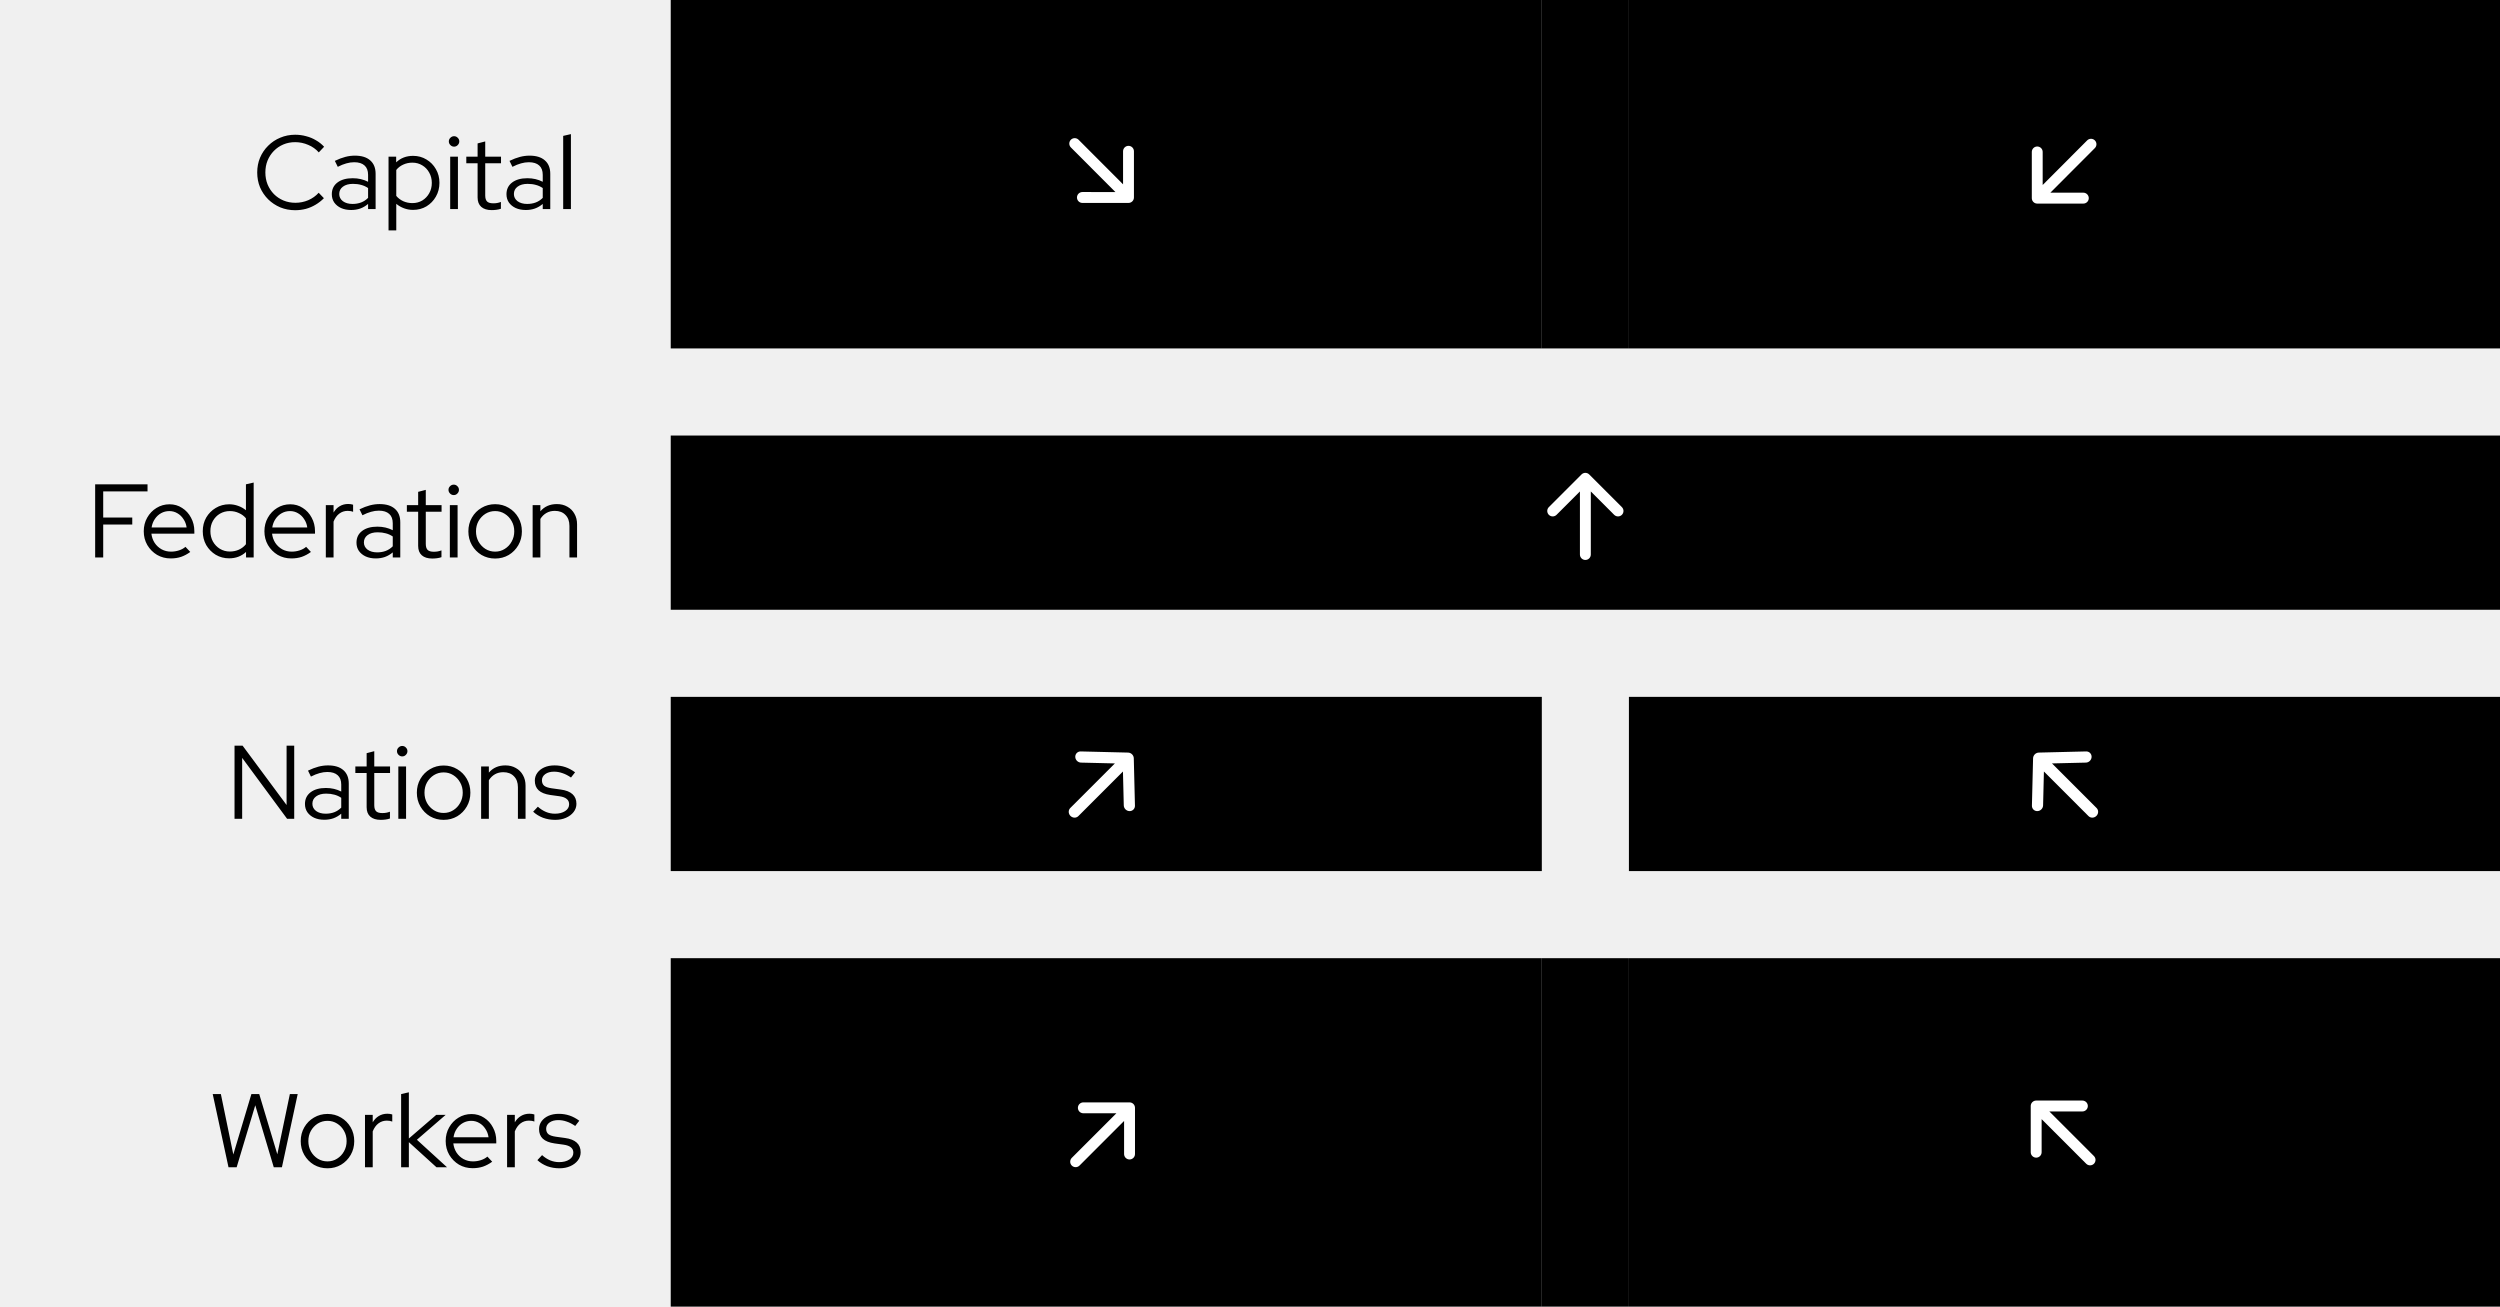
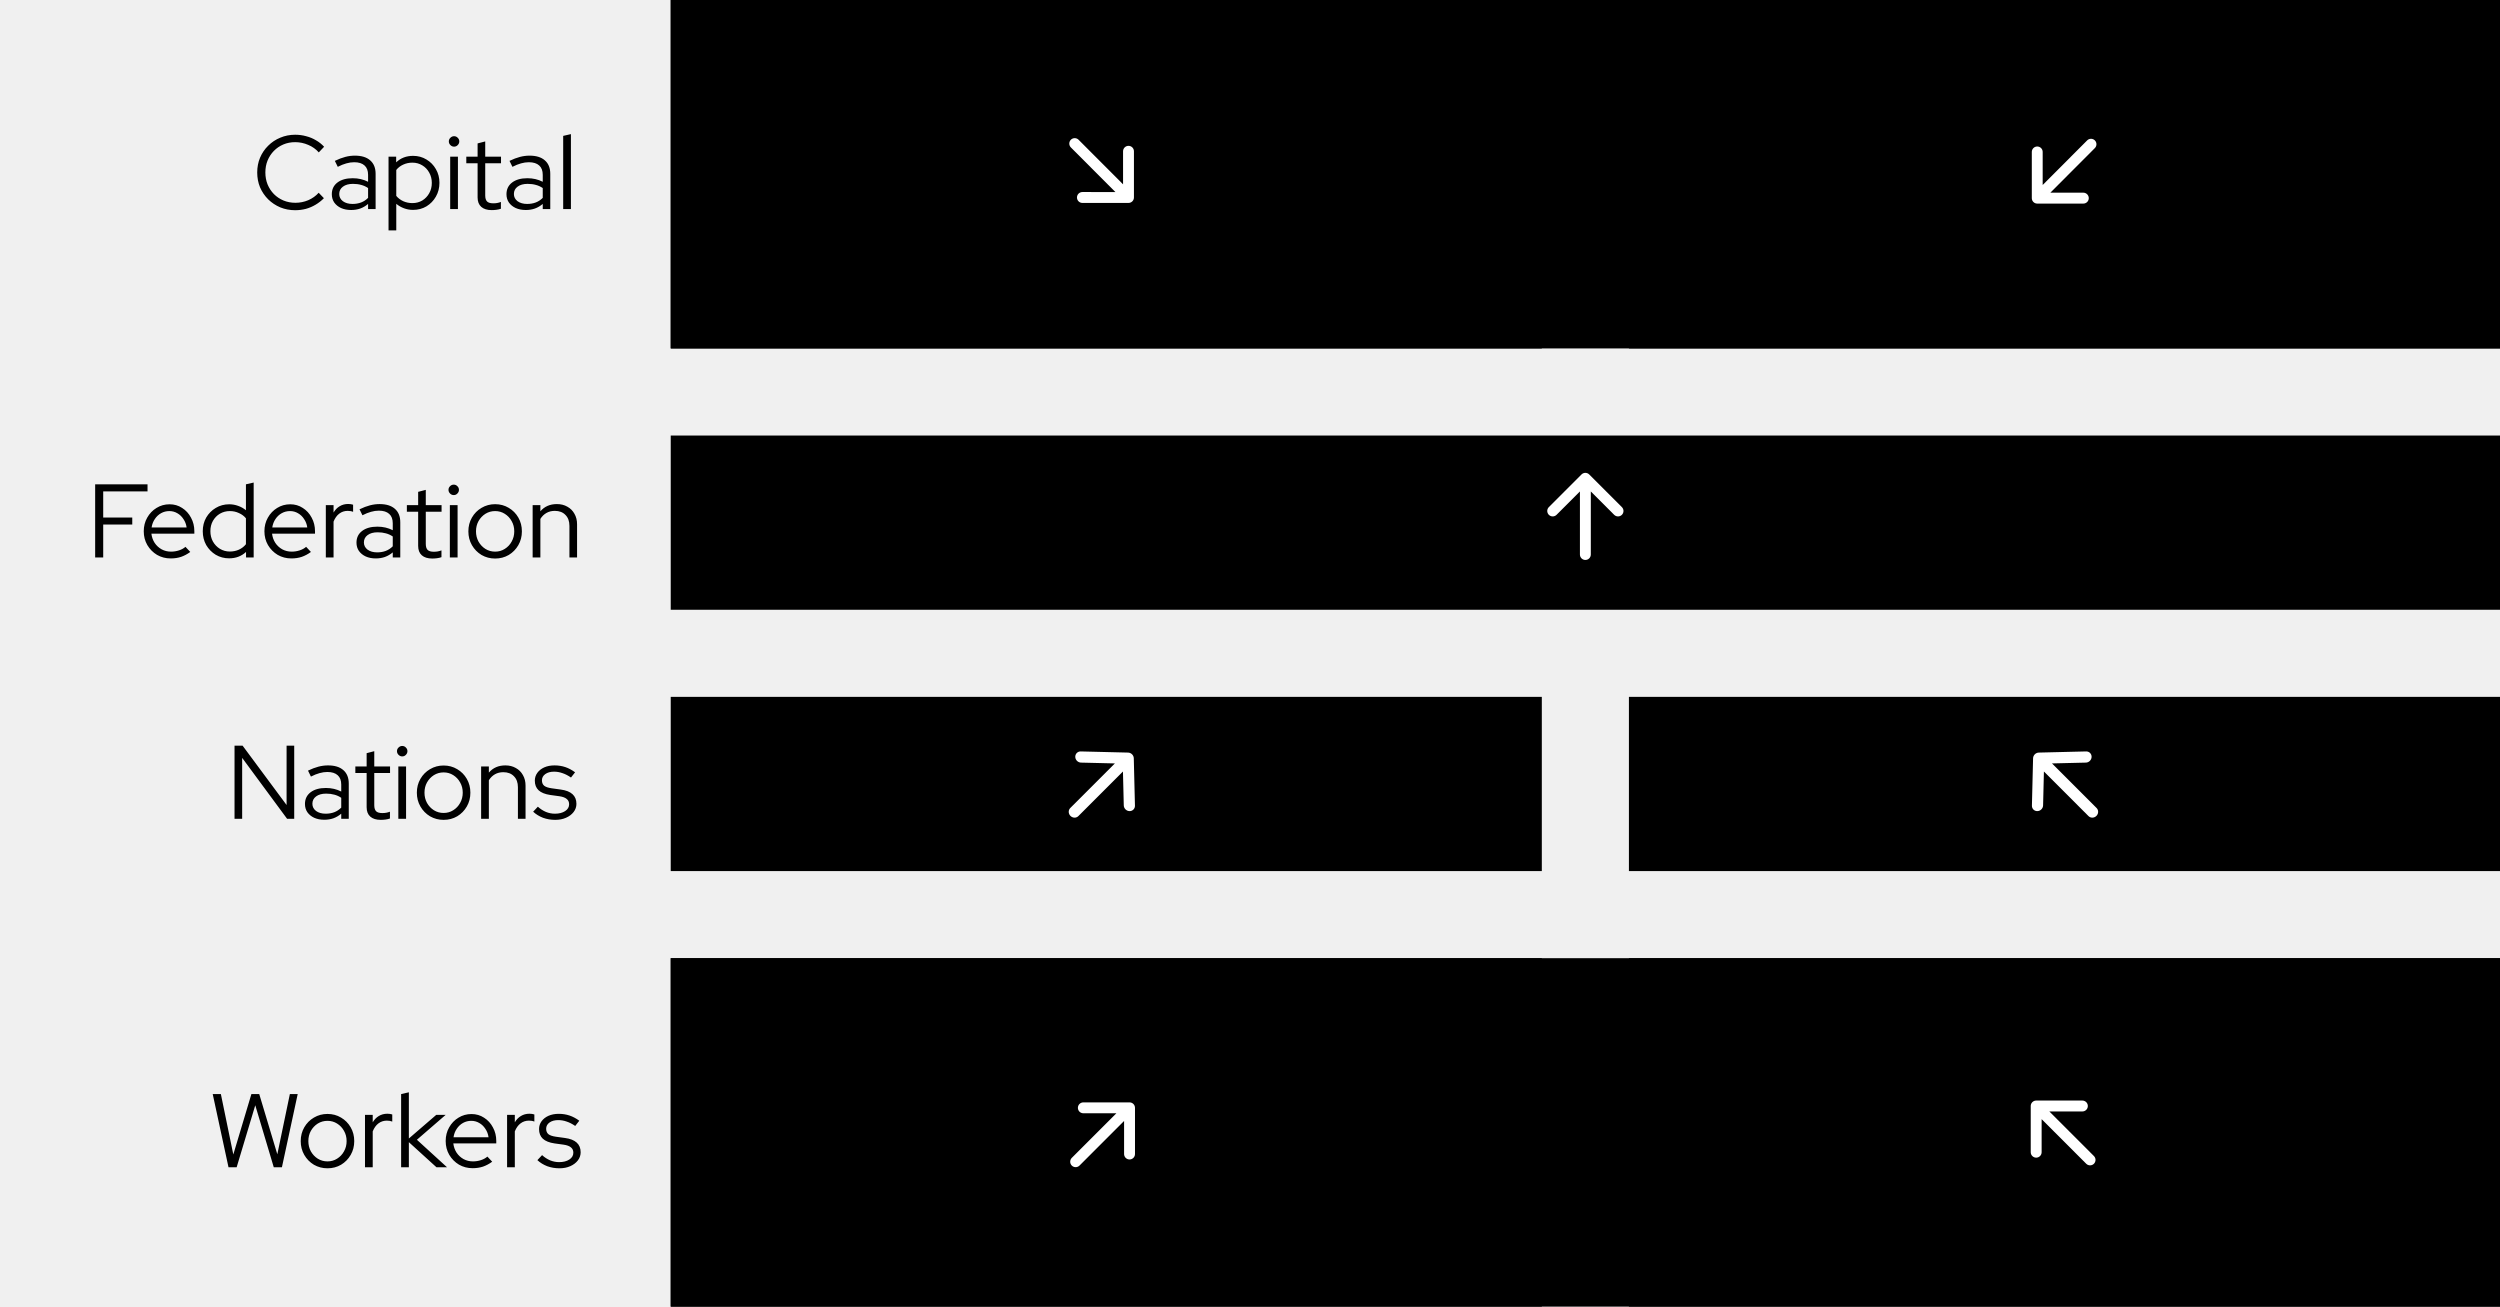
<svg xmlns="http://www.w3.org/2000/svg" width="287" height="150" viewBox="0 0 287 150" fill="none">
  <path d="M33.884 24.132C33.276 24.132 32.708 24.024 32.18 23.808C31.652 23.584 31.188 23.276 30.788 22.884C30.388 22.484 30.076 22.024 29.852 21.504C29.636 20.976 29.528 20.408 29.528 19.8C29.528 19.192 29.636 18.628 29.852 18.108C30.076 17.58 30.388 17.12 30.788 16.728C31.188 16.328 31.652 16.02 32.18 15.804C32.708 15.58 33.276 15.468 33.884 15.468C34.324 15.468 34.744 15.524 35.144 15.636C35.552 15.74 35.928 15.896 36.272 16.104C36.624 16.304 36.936 16.552 37.208 16.848L36.596 17.496C36.268 17.12 35.864 16.832 35.384 16.632C34.904 16.424 34.404 16.32 33.884 16.32C33.396 16.32 32.944 16.408 32.528 16.584C32.112 16.76 31.748 17.008 31.436 17.328C31.132 17.64 30.892 18.008 30.716 18.432C30.548 18.848 30.464 19.304 30.464 19.8C30.464 20.288 30.548 20.744 30.716 21.168C30.892 21.592 31.136 21.964 31.448 22.284C31.76 22.596 32.124 22.84 32.54 23.016C32.964 23.192 33.42 23.28 33.908 23.28C34.428 23.28 34.924 23.18 35.396 22.98C35.868 22.772 36.264 22.488 36.584 22.128L37.184 22.752C36.904 23.04 36.588 23.288 36.236 23.496C35.892 23.704 35.52 23.864 35.12 23.976C34.72 24.08 34.308 24.132 33.884 24.132ZM40.312 24.108C39.872 24.108 39.484 24.032 39.148 23.88C38.82 23.728 38.56 23.516 38.368 23.244C38.184 22.972 38.092 22.656 38.092 22.296C38.092 21.728 38.308 21.28 38.74 20.952C39.172 20.624 39.756 20.46 40.492 20.46C41.14 20.46 41.728 20.596 42.256 20.868V20.076C42.256 19.596 42.12 19.236 41.848 18.996C41.576 18.748 41.18 18.624 40.66 18.624C40.364 18.624 40.064 18.668 39.76 18.756C39.464 18.836 39.136 18.968 38.776 19.152L38.44 18.468C38.872 18.26 39.272 18.108 39.64 18.012C40.008 17.916 40.376 17.868 40.744 17.868C41.504 17.868 42.088 18.048 42.496 18.408C42.912 18.768 43.12 19.284 43.12 19.956V24H42.256V23.412C41.984 23.644 41.684 23.82 41.356 23.94C41.036 24.052 40.688 24.108 40.312 24.108ZM38.944 22.272C38.944 22.608 39.084 22.884 39.364 23.1C39.652 23.308 40.02 23.412 40.468 23.412C40.828 23.412 41.156 23.356 41.452 23.244C41.748 23.132 42.016 22.956 42.256 22.716V21.588C42.008 21.42 41.744 21.3 41.464 21.228C41.184 21.148 40.868 21.108 40.516 21.108C40.036 21.108 39.652 21.216 39.364 21.432C39.084 21.64 38.944 21.92 38.944 22.272ZM44.604 26.448V17.988H45.48V18.636C46 18.14 46.648 17.892 47.424 17.892C47.992 17.892 48.504 18.032 48.96 18.312C49.416 18.584 49.776 18.952 50.04 19.416C50.312 19.88 50.448 20.404 50.448 20.988C50.448 21.572 50.312 22.1 50.04 22.572C49.776 23.036 49.416 23.408 48.96 23.688C48.504 23.96 47.988 24.096 47.412 24.096C47.06 24.096 46.72 24.036 46.392 23.916C46.064 23.796 45.764 23.624 45.492 23.4V26.448H44.604ZM47.34 23.316C47.764 23.316 48.144 23.216 48.48 23.016C48.816 22.808 49.08 22.532 49.272 22.188C49.472 21.836 49.572 21.44 49.572 21C49.572 20.56 49.472 20.164 49.272 19.812C49.08 19.46 48.816 19.184 48.48 18.984C48.144 18.776 47.764 18.672 47.34 18.672C46.964 18.672 46.612 18.748 46.284 18.9C45.964 19.044 45.7 19.248 45.492 19.512V22.488C45.7 22.744 45.968 22.948 46.296 23.1C46.624 23.244 46.972 23.316 47.34 23.316ZM51.682 24V17.988H52.57V24H51.682ZM52.126 16.836C51.966 16.836 51.826 16.776 51.706 16.656C51.586 16.536 51.526 16.396 51.526 16.236C51.526 16.068 51.586 15.928 51.706 15.816C51.826 15.696 51.966 15.636 52.126 15.636C52.294 15.636 52.434 15.696 52.546 15.816C52.666 15.928 52.726 16.068 52.726 16.236C52.726 16.396 52.666 16.536 52.546 16.656C52.434 16.776 52.294 16.836 52.126 16.836ZM56.448 24.12C55.928 24.12 55.528 23.996 55.248 23.748C54.968 23.5 54.828 23.14 54.828 22.668V18.744H53.532V17.988H54.828V16.464L55.704 16.236V17.988H57.516V18.744H55.704V22.44C55.704 22.76 55.776 22.992 55.92 23.136C56.064 23.272 56.3 23.34 56.628 23.34C56.796 23.34 56.944 23.328 57.072 23.304C57.208 23.28 57.352 23.24 57.504 23.184V23.964C57.352 24.02 57.18 24.06 56.988 24.084C56.804 24.108 56.624 24.12 56.448 24.12ZM60.363 24.108C59.923 24.108 59.535 24.032 59.199 23.88C58.871 23.728 58.611 23.516 58.419 23.244C58.235 22.972 58.143 22.656 58.143 22.296C58.143 21.728 58.359 21.28 58.791 20.952C59.223 20.624 59.807 20.46 60.543 20.46C61.191 20.46 61.779 20.596 62.307 20.868V20.076C62.307 19.596 62.171 19.236 61.899 18.996C61.627 18.748 61.231 18.624 60.711 18.624C60.415 18.624 60.115 18.668 59.811 18.756C59.515 18.836 59.187 18.968 58.827 19.152L58.491 18.468C58.923 18.26 59.323 18.108 59.691 18.012C60.059 17.916 60.427 17.868 60.795 17.868C61.555 17.868 62.139 18.048 62.547 18.408C62.963 18.768 63.171 19.284 63.171 19.956V24H62.307V23.412C62.035 23.644 61.735 23.82 61.407 23.94C61.087 24.052 60.739 24.108 60.363 24.108ZM58.995 22.272C58.995 22.608 59.135 22.884 59.415 23.1C59.703 23.308 60.071 23.412 60.519 23.412C60.879 23.412 61.207 23.356 61.503 23.244C61.799 23.132 62.067 22.956 62.307 22.716V21.588C62.059 21.42 61.795 21.3 61.515 21.228C61.235 21.148 60.919 21.108 60.567 21.108C60.087 21.108 59.703 21.216 59.415 21.432C59.135 21.64 58.995 21.92 58.995 22.272ZM64.654 24V15.6L65.542 15.396V24H64.654Z" fill="black" />
  <path d="M10.924 64V55.6H16.936V56.416H11.848V59.416H15.184V60.22H11.848V64H10.924ZM19.599 64.108C19.023 64.108 18.499 63.972 18.027 63.7C17.563 63.42 17.191 63.044 16.911 62.572C16.639 62.1 16.503 61.572 16.503 60.988C16.503 60.412 16.635 59.892 16.899 59.428C17.163 58.956 17.519 58.584 17.967 58.312C18.415 58.032 18.915 57.892 19.467 57.892C20.003 57.892 20.483 58.032 20.907 58.312C21.339 58.584 21.679 58.956 21.927 59.428C22.183 59.892 22.311 60.412 22.311 60.988V61.264H17.379C17.427 61.656 17.551 62.008 17.751 62.32C17.959 62.632 18.227 62.88 18.555 63.064C18.883 63.24 19.243 63.328 19.635 63.328C19.947 63.328 20.251 63.28 20.547 63.184C20.843 63.088 21.091 62.952 21.291 62.776L21.843 63.364C21.507 63.612 21.155 63.8 20.787 63.928C20.427 64.048 20.031 64.108 19.599 64.108ZM17.403 60.556H21.423C21.375 60.196 21.255 59.876 21.063 59.596C20.879 59.308 20.647 59.084 20.367 58.924C20.087 58.756 19.779 58.672 19.443 58.672C19.099 58.672 18.783 58.752 18.495 58.912C18.207 59.072 17.967 59.296 17.775 59.584C17.583 59.864 17.459 60.188 17.403 60.556ZM26.301 64.096C25.741 64.096 25.229 63.96 24.765 63.688C24.309 63.408 23.945 63.036 23.673 62.572C23.409 62.1 23.277 61.572 23.277 60.988C23.277 60.404 23.409 59.88 23.673 59.416C23.945 58.952 24.309 58.584 24.765 58.312C25.229 58.032 25.745 57.892 26.313 57.892C26.665 57.892 27.005 57.952 27.333 58.072C27.661 58.184 27.961 58.352 28.233 58.576V55.6L29.121 55.396V64H28.245V63.364C27.717 63.852 27.069 64.096 26.301 64.096ZM26.385 63.316C26.761 63.316 27.109 63.244 27.429 63.1C27.757 62.948 28.025 62.74 28.233 62.476V59.5C28.025 59.244 27.757 59.044 27.429 58.9C27.109 58.748 26.761 58.672 26.385 58.672C25.969 58.672 25.589 58.772 25.245 58.972C24.909 59.172 24.641 59.448 24.441 59.8C24.249 60.144 24.153 60.536 24.153 60.976C24.153 61.416 24.249 61.812 24.441 62.164C24.641 62.516 24.909 62.796 25.245 63.004C25.589 63.212 25.969 63.316 26.385 63.316ZM33.451 64.108C32.875 64.108 32.351 63.972 31.879 63.7C31.415 63.42 31.043 63.044 30.763 62.572C30.491 62.1 30.355 61.572 30.355 60.988C30.355 60.412 30.487 59.892 30.751 59.428C31.015 58.956 31.371 58.584 31.819 58.312C32.267 58.032 32.767 57.892 33.319 57.892C33.855 57.892 34.335 58.032 34.759 58.312C35.191 58.584 35.531 58.956 35.779 59.428C36.035 59.892 36.163 60.412 36.163 60.988V61.264H31.231C31.279 61.656 31.403 62.008 31.603 62.32C31.811 62.632 32.079 62.88 32.407 63.064C32.735 63.24 33.095 63.328 33.487 63.328C33.799 63.328 34.103 63.28 34.399 63.184C34.695 63.088 34.943 62.952 35.143 62.776L35.695 63.364C35.359 63.612 35.007 63.8 34.639 63.928C34.279 64.048 33.883 64.108 33.451 64.108ZM31.255 60.556H35.275C35.227 60.196 35.107 59.876 34.915 59.596C34.731 59.308 34.499 59.084 34.219 58.924C33.939 58.756 33.631 58.672 33.295 58.672C32.951 58.672 32.635 58.752 32.347 58.912C32.059 59.072 31.819 59.296 31.627 59.584C31.435 59.864 31.311 60.188 31.255 60.556ZM37.404 64V57.988H38.292V58.84C38.476 58.528 38.708 58.288 38.988 58.12C39.276 57.944 39.604 57.856 39.972 57.856C40.18 57.856 40.368 57.884 40.536 57.94V58.756C40.432 58.716 40.328 58.688 40.224 58.672C40.12 58.656 40.016 58.648 39.912 58.648C39.544 58.648 39.22 58.756 38.94 58.972C38.668 59.18 38.452 59.484 38.292 59.884V64H37.404ZM43.144 64.108C42.704 64.108 42.316 64.032 41.98 63.88C41.652 63.728 41.392 63.516 41.2 63.244C41.016 62.972 40.924 62.656 40.924 62.296C40.924 61.728 41.14 61.28 41.572 60.952C42.004 60.624 42.588 60.46 43.324 60.46C43.972 60.46 44.56 60.596 45.088 60.868V60.076C45.088 59.596 44.952 59.236 44.68 58.996C44.408 58.748 44.012 58.624 43.492 58.624C43.196 58.624 42.896 58.668 42.592 58.756C42.296 58.836 41.968 58.968 41.608 59.152L41.272 58.468C41.704 58.26 42.104 58.108 42.472 58.012C42.84 57.916 43.208 57.868 43.576 57.868C44.336 57.868 44.92 58.048 45.328 58.408C45.744 58.768 45.952 59.284 45.952 59.956V64H45.088V63.412C44.816 63.644 44.516 63.82 44.188 63.94C43.868 64.052 43.52 64.108 43.144 64.108ZM41.776 62.272C41.776 62.608 41.916 62.884 42.196 63.1C42.484 63.308 42.852 63.412 43.3 63.412C43.66 63.412 43.988 63.356 44.284 63.244C44.58 63.132 44.848 62.956 45.088 62.716V61.588C44.84 61.42 44.576 61.3 44.296 61.228C44.016 61.148 43.7 61.108 43.348 61.108C42.868 61.108 42.484 61.216 42.196 61.432C41.916 61.64 41.776 61.92 41.776 62.272ZM49.624 64.12C49.104 64.12 48.704 63.996 48.424 63.748C48.144 63.5 48.004 63.14 48.004 62.668V58.744H46.708V57.988H48.004V56.464L48.88 56.236V57.988H50.692V58.744H48.88V62.44C48.88 62.76 48.952 62.992 49.096 63.136C49.24 63.272 49.476 63.34 49.804 63.34C49.972 63.34 50.12 63.328 50.248 63.304C50.384 63.28 50.528 63.24 50.68 63.184V63.964C50.528 64.02 50.356 64.06 50.164 64.084C49.98 64.108 49.8 64.12 49.624 64.12ZM51.643 64V57.988H52.531V64H51.643ZM52.087 56.836C51.927 56.836 51.787 56.776 51.667 56.656C51.547 56.536 51.487 56.396 51.487 56.236C51.487 56.068 51.547 55.928 51.667 55.816C51.787 55.696 51.927 55.636 52.087 55.636C52.255 55.636 52.395 55.696 52.507 55.816C52.627 55.928 52.687 56.068 52.687 56.236C52.687 56.396 52.627 56.536 52.507 56.656C52.395 56.776 52.255 56.836 52.087 56.836ZM56.841 64.12C56.273 64.12 55.753 63.984 55.281 63.712C54.817 63.432 54.449 63.056 54.177 62.584C53.905 62.112 53.769 61.584 53.769 61C53.769 60.416 53.905 59.888 54.177 59.416C54.449 58.944 54.817 58.572 55.281 58.3C55.753 58.02 56.273 57.88 56.841 57.88C57.417 57.88 57.937 58.02 58.401 58.3C58.865 58.572 59.233 58.944 59.505 59.416C59.777 59.888 59.913 60.416 59.913 61C59.913 61.584 59.777 62.112 59.505 62.584C59.233 63.056 58.865 63.432 58.401 63.712C57.937 63.984 57.417 64.12 56.841 64.12ZM56.841 63.328C57.249 63.328 57.617 63.224 57.945 63.016C58.281 62.808 58.545 62.528 58.737 62.176C58.937 61.824 59.037 61.432 59.037 61C59.037 60.56 58.937 60.168 58.737 59.824C58.545 59.472 58.281 59.192 57.945 58.984C57.617 58.776 57.249 58.672 56.841 58.672C56.433 58.672 56.061 58.776 55.725 58.984C55.397 59.192 55.133 59.472 54.933 59.824C54.741 60.168 54.645 60.56 54.645 61C54.645 61.432 54.741 61.824 54.933 62.176C55.133 62.528 55.397 62.808 55.725 63.016C56.061 63.224 56.433 63.328 56.841 63.328ZM61.147 64V57.988H62.035V58.696C62.507 58.144 63.139 57.868 63.931 57.868C64.387 57.868 64.787 57.968 65.131 58.168C65.483 58.36 65.755 58.632 65.947 58.984C66.147 59.328 66.247 59.732 66.247 60.196V64H65.371V60.376C65.371 59.84 65.219 59.42 64.915 59.116C64.619 58.804 64.211 58.648 63.691 58.648C63.331 58.648 63.011 58.728 62.731 58.888C62.451 59.048 62.219 59.276 62.035 59.572V64H61.147Z" fill="black" />
  <path d="M26.924 94V85.6H27.848L32.9 92.416V85.6H33.776V94H32.96L27.8 87.004V94H26.924ZM37.23 94.108C36.79 94.108 36.402 94.032 36.066 93.88C35.738 93.728 35.478 93.516 35.286 93.244C35.102 92.972 35.01 92.656 35.01 92.296C35.01 91.728 35.226 91.28 35.658 90.952C36.09 90.624 36.674 90.46 37.41 90.46C38.058 90.46 38.646 90.596 39.174 90.868V90.076C39.174 89.596 39.038 89.236 38.766 88.996C38.494 88.748 38.098 88.624 37.578 88.624C37.282 88.624 36.982 88.668 36.678 88.756C36.382 88.836 36.054 88.968 35.694 89.152L35.358 88.468C35.79 88.26 36.19 88.108 36.558 88.012C36.926 87.916 37.294 87.868 37.662 87.868C38.422 87.868 39.006 88.048 39.414 88.408C39.83 88.768 40.038 89.284 40.038 89.956V94H39.174V93.412C38.902 93.644 38.602 93.82 38.274 93.94C37.954 94.052 37.606 94.108 37.23 94.108ZM35.862 92.272C35.862 92.608 36.002 92.884 36.282 93.1C36.57 93.308 36.938 93.412 37.386 93.412C37.746 93.412 38.074 93.356 38.37 93.244C38.666 93.132 38.934 92.956 39.174 92.716V91.588C38.926 91.42 38.662 91.3 38.382 91.228C38.102 91.148 37.786 91.108 37.434 91.108C36.954 91.108 36.57 91.216 36.282 91.432C36.002 91.64 35.862 91.92 35.862 92.272ZM43.71 94.12C43.19 94.12 42.79 93.996 42.51 93.748C42.23 93.5 42.09 93.14 42.09 92.668V88.744H40.794V87.988H42.09V86.464L42.966 86.236V87.988H44.778V88.744H42.966V92.44C42.966 92.76 43.038 92.992 43.182 93.136C43.326 93.272 43.562 93.34 43.89 93.34C44.058 93.34 44.206 93.328 44.334 93.304C44.47 93.28 44.614 93.24 44.766 93.184V93.964C44.614 94.02 44.442 94.06 44.25 94.084C44.066 94.108 43.886 94.12 43.71 94.12ZM45.729 94V87.988H46.617V94H45.729ZM46.173 86.836C46.013 86.836 45.873 86.776 45.753 86.656C45.633 86.536 45.573 86.396 45.573 86.236C45.573 86.068 45.633 85.928 45.753 85.816C45.873 85.696 46.013 85.636 46.173 85.636C46.341 85.636 46.481 85.696 46.593 85.816C46.713 85.928 46.773 86.068 46.773 86.236C46.773 86.396 46.713 86.536 46.593 86.656C46.481 86.776 46.341 86.836 46.173 86.836ZM50.927 94.12C50.359 94.12 49.839 93.984 49.367 93.712C48.903 93.432 48.535 93.056 48.263 92.584C47.991 92.112 47.855 91.584 47.855 91C47.855 90.416 47.991 89.888 48.263 89.416C48.535 88.944 48.903 88.572 49.367 88.3C49.839 88.02 50.359 87.88 50.927 87.88C51.503 87.88 52.023 88.02 52.487 88.3C52.951 88.572 53.319 88.944 53.591 89.416C53.863 89.888 53.999 90.416 53.999 91C53.999 91.584 53.863 92.112 53.591 92.584C53.319 93.056 52.951 93.432 52.487 93.712C52.023 93.984 51.503 94.12 50.927 94.12ZM50.927 93.328C51.335 93.328 51.703 93.224 52.031 93.016C52.367 92.808 52.631 92.528 52.823 92.176C53.023 91.824 53.123 91.432 53.123 91C53.123 90.56 53.023 90.168 52.823 89.824C52.631 89.472 52.367 89.192 52.031 88.984C51.703 88.776 51.335 88.672 50.927 88.672C50.519 88.672 50.147 88.776 49.811 88.984C49.483 89.192 49.219 89.472 49.019 89.824C48.827 90.168 48.731 90.56 48.731 91C48.731 91.432 48.827 91.824 49.019 92.176C49.219 92.528 49.483 92.808 49.811 93.016C50.147 93.224 50.519 93.328 50.927 93.328ZM55.233 94V87.988H56.121V88.696C56.593 88.144 57.225 87.868 58.017 87.868C58.473 87.868 58.873 87.968 59.217 88.168C59.569 88.36 59.841 88.632 60.033 88.984C60.233 89.328 60.333 89.732 60.333 90.196V94H59.457V90.376C59.457 89.84 59.305 89.42 59.001 89.116C58.705 88.804 58.297 88.648 57.777 88.648C57.417 88.648 57.097 88.728 56.817 88.888C56.537 89.048 56.305 89.276 56.121 89.572V94H55.233ZM63.739 94.12C63.242 94.12 62.775 94.04 62.334 93.88C61.903 93.712 61.526 93.48 61.206 93.184L61.746 92.608C62.026 92.864 62.334 93.064 62.67 93.208C63.007 93.344 63.35 93.412 63.703 93.412C64.183 93.412 64.575 93.312 64.879 93.112C65.183 92.912 65.335 92.652 65.335 92.332C65.335 92.068 65.243 91.864 65.058 91.72C64.882 91.568 64.603 91.464 64.219 91.408L63.175 91.264C62.575 91.176 62.127 90.996 61.831 90.724C61.542 90.452 61.398 90.084 61.398 89.62C61.398 89.284 61.495 88.984 61.687 88.72C61.879 88.456 62.142 88.248 62.478 88.096C62.822 87.944 63.215 87.868 63.654 87.868C64.094 87.868 64.507 87.932 64.891 88.06C65.275 88.188 65.65 88.388 66.019 88.66L65.55 89.26C65.215 89.028 64.886 88.86 64.567 88.756C64.254 88.644 63.934 88.588 63.606 88.588C63.191 88.588 62.855 88.68 62.599 88.864C62.343 89.048 62.215 89.288 62.215 89.584C62.215 89.856 62.303 90.064 62.478 90.208C62.654 90.344 62.938 90.44 63.331 90.496L64.374 90.64C64.975 90.72 65.422 90.896 65.719 91.168C66.022 91.44 66.174 91.812 66.174 92.284C66.174 92.628 66.067 92.94 65.85 93.22C65.635 93.5 65.343 93.72 64.975 93.88C64.615 94.04 64.203 94.12 63.739 94.12Z" fill="black" />
  <path d="M26.232 134L24.42 125.6H25.356L26.784 132.536L28.86 125.6H29.76L31.836 132.512L33.276 125.6H34.176L32.364 134H31.428L29.304 126.884L27.168 134H26.232ZM37.595 134.12C37.027 134.12 36.507 133.984 36.035 133.712C35.571 133.432 35.203 133.056 34.931 132.584C34.659 132.112 34.523 131.584 34.523 131C34.523 130.416 34.659 129.888 34.931 129.416C35.203 128.944 35.571 128.572 36.035 128.3C36.507 128.02 37.027 127.88 37.595 127.88C38.171 127.88 38.691 128.02 39.155 128.3C39.619 128.572 39.987 128.944 40.259 129.416C40.531 129.888 40.667 130.416 40.667 131C40.667 131.584 40.531 132.112 40.259 132.584C39.987 133.056 39.619 133.432 39.155 133.712C38.691 133.984 38.171 134.12 37.595 134.12ZM37.595 133.328C38.003 133.328 38.371 133.224 38.699 133.016C39.035 132.808 39.299 132.528 39.491 132.176C39.691 131.824 39.791 131.432 39.791 131C39.791 130.56 39.691 130.168 39.491 129.824C39.299 129.472 39.035 129.192 38.699 128.984C38.371 128.776 38.003 128.672 37.595 128.672C37.187 128.672 36.815 128.776 36.479 128.984C36.151 129.192 35.887 129.472 35.687 129.824C35.495 130.168 35.399 130.56 35.399 131C35.399 131.432 35.495 131.824 35.687 132.176C35.887 132.528 36.151 132.808 36.479 133.016C36.815 133.224 37.187 133.328 37.595 133.328ZM41.901 134V127.988H42.788V128.84C42.972 128.528 43.205 128.288 43.484 128.12C43.773 127.944 44.1 127.856 44.468 127.856C44.676 127.856 44.864 127.884 45.032 127.94V128.756C44.928 128.716 44.825 128.688 44.721 128.672C44.617 128.656 44.513 128.648 44.408 128.648C44.041 128.648 43.717 128.756 43.437 128.972C43.164 129.18 42.949 129.484 42.788 129.884V134H41.901ZM46.049 134V125.6L46.937 125.396V130.7L50.081 127.988H51.161L47.861 130.844L51.317 134H50.105L46.937 131.12V134H46.049ZM54.26 134.108C53.684 134.108 53.16 133.972 52.688 133.7C52.224 133.42 51.852 133.044 51.572 132.572C51.3 132.1 51.164 131.572 51.164 130.988C51.164 130.412 51.296 129.892 51.56 129.428C51.824 128.956 52.18 128.584 52.628 128.312C53.076 128.032 53.576 127.892 54.128 127.892C54.664 127.892 55.144 128.032 55.568 128.312C56 128.584 56.34 128.956 56.588 129.428C56.844 129.892 56.972 130.412 56.972 130.988V131.264H52.04C52.088 131.656 52.212 132.008 52.412 132.32C52.62 132.632 52.888 132.88 53.216 133.064C53.544 133.24 53.904 133.328 54.296 133.328C54.608 133.328 54.912 133.28 55.208 133.184C55.504 133.088 55.752 132.952 55.952 132.776L56.504 133.364C56.168 133.612 55.816 133.8 55.448 133.928C55.088 134.048 54.692 134.108 54.26 134.108ZM52.064 130.556H56.084C56.036 130.196 55.916 129.876 55.724 129.596C55.54 129.308 55.308 129.084 55.028 128.924C54.748 128.756 54.44 128.672 54.104 128.672C53.76 128.672 53.444 128.752 53.156 128.912C52.868 129.072 52.628 129.296 52.436 129.584C52.244 129.864 52.12 130.188 52.064 130.556ZM58.213 134V127.988H59.101V128.84C59.285 128.528 59.517 128.288 59.797 128.12C60.085 127.944 60.413 127.856 60.781 127.856C60.989 127.856 61.177 127.884 61.345 127.94V128.756C61.241 128.716 61.137 128.688 61.033 128.672C60.929 128.656 60.825 128.648 60.721 128.648C60.353 128.648 60.029 128.756 59.749 128.972C59.477 129.18 59.261 129.484 59.101 129.884V134H58.213ZM64.223 134.12C63.727 134.12 63.259 134.04 62.819 133.88C62.387 133.712 62.011 133.48 61.691 133.184L62.231 132.608C62.511 132.864 62.819 133.064 63.155 133.208C63.491 133.344 63.835 133.412 64.187 133.412C64.667 133.412 65.059 133.312 65.363 133.112C65.667 132.912 65.819 132.652 65.819 132.332C65.819 132.068 65.727 131.864 65.543 131.72C65.367 131.568 65.087 131.464 64.703 131.408L63.659 131.264C63.059 131.176 62.611 130.996 62.315 130.724C62.027 130.452 61.883 130.084 61.883 129.62C61.883 129.284 61.979 128.984 62.171 128.72C62.363 128.456 62.627 128.248 62.963 128.096C63.307 127.944 63.699 127.868 64.139 127.868C64.579 127.868 64.991 127.932 65.375 128.06C65.759 128.188 66.135 128.388 66.503 128.66L66.035 129.26C65.699 129.028 65.371 128.86 65.051 128.756C64.739 128.644 64.419 128.588 64.091 128.588C63.675 128.588 63.339 128.68 63.083 128.864C62.827 129.048 62.699 129.288 62.699 129.584C62.699 129.856 62.787 130.064 62.963 130.208C63.139 130.344 63.423 130.44 63.815 130.496L64.859 130.64C65.459 130.72 65.907 130.896 66.203 131.168C66.507 131.44 66.659 131.812 66.659 132.284C66.659 132.628 66.551 132.94 66.335 133.22C66.119 133.5 65.827 133.72 65.459 133.88C65.099 134.04 64.687 134.12 64.223 134.12Z" fill="black" />
+   <rect x="77" width="210" height="40" fill="black" />
+   <rect x="77" y="110" width="210" height="40" fill="black" />
  <rect x="77" width="100" height="40" fill="black" />
  <g clip-path="url(#clip0_277_167)">
-     <path fill-rule="evenodd" clip-rule="evenodd" d="M122.937 16.042C122.82 16.159 122.754 16.318 122.754 16.484C122.754 16.649 122.82 16.808 122.937 16.926L128.046 22.046L124.26 22.045C124.178 22.045 124.097 22.061 124.021 22.093C123.945 22.124 123.876 22.17 123.818 22.229C123.76 22.287 123.714 22.355 123.683 22.431C123.652 22.507 123.636 22.589 123.636 22.671C123.636 22.753 123.652 22.834 123.683 22.91C123.714 22.986 123.76 23.055 123.818 23.113C123.876 23.172 123.945 23.218 124.021 23.249C124.097 23.281 124.178 23.297 124.26 23.297L129.551 23.297C129.633 23.297 129.714 23.281 129.79 23.249C129.866 23.218 129.935 23.172 129.993 23.114C130.051 23.056 130.097 22.986 130.128 22.911C130.16 22.835 130.176 22.753 130.176 22.671L130.176 17.368C130.176 17.202 130.11 17.043 129.993 16.925C129.876 16.808 129.717 16.742 129.551 16.742C129.386 16.742 129.227 16.808 129.11 16.925C128.993 17.043 128.927 17.202 128.927 17.368L128.928 21.162L123.819 16.042C123.702 15.925 123.543 15.859 123.378 15.859C123.213 15.859 123.054 15.925 122.937 16.042Z" fill="white" />
+     <path fill-rule="evenodd" clip-rule="evenodd" d="M122.937 16.042C122.82 16.159 122.754 16.318 122.754 16.484C122.754 16.649 122.82 16.808 122.937 16.926L128.046 22.046L124.26 22.045C124.178 22.045 124.097 22.061 124.021 22.093C123.945 22.124 123.876 22.17 123.818 22.229C123.76 22.287 123.714 22.355 123.683 22.431C123.652 22.507 123.636 22.589 123.636 22.671C123.636 22.753 123.652 22.834 123.683 22.91C123.714 22.986 123.76 23.055 123.818 23.113C123.876 23.172 123.945 23.218 124.021 23.249C124.097 23.281 124.178 23.297 124.26 23.297H129.551C129.633 23.297 129.714 23.281 129.79 23.249C129.866 23.218 129.935 23.172 129.993 23.114C130.051 23.056 130.097 22.986 130.128 22.911C130.16 22.835 130.176 22.753 130.176 22.671V17.368C130.176 17.202 130.11 17.043 129.993 16.925C129.876 16.808 129.717 16.742 129.551 16.742C129.386 16.742 129.227 16.808 129.11 16.925C128.993 17.043 128.927 17.202 128.927 17.368L128.928 21.162L123.819 16.042C123.702 15.925 123.543 15.859 123.378 15.859C123.213 15.859 123.054 15.925 122.937 16.042Z" fill="white" />
  </g>
-   <rect x="177" width="10" height="40" fill="black" />
  <rect x="187" width="100" height="40" fill="black" />
  <g clip-path="url(#clip1_277_167)">
-     <path fill-rule="evenodd" clip-rule="evenodd" d="M240.489 16.117C240.372 16 240.214 15.934 240.048 15.934C239.883 15.934 239.724 16 239.607 16.117L234.499 21.238L234.499 17.443C234.499 17.361 234.483 17.279 234.452 17.203C234.421 17.128 234.375 17.059 234.317 17C234.259 16.942 234.19 16.896 234.114 16.865C234.038 16.833 233.957 16.817 233.875 16.817C233.793 16.817 233.712 16.833 233.636 16.865C233.56 16.896 233.492 16.942 233.434 17C233.376 17.059 233.33 17.128 233.298 17.203C233.267 17.279 233.251 17.361 233.251 17.443L233.251 22.746C233.251 22.828 233.267 22.91 233.298 22.986C233.329 23.062 233.375 23.131 233.433 23.189C233.491 23.247 233.56 23.293 233.636 23.325C233.712 23.356 233.793 23.372 233.875 23.372L239.166 23.372C239.332 23.372 239.491 23.306 239.608 23.189C239.725 23.072 239.791 22.912 239.791 22.746C239.791 22.58 239.725 22.421 239.608 22.304C239.491 22.186 239.332 22.12 239.166 22.12L235.38 22.121L240.489 17.001C240.606 16.884 240.672 16.725 240.672 16.559C240.672 16.393 240.606 16.234 240.489 16.117Z" fill="white" />
+     <path fill-rule="evenodd" clip-rule="evenodd" d="M240.489 16.117C240.372 16 240.214 15.934 240.048 15.934C239.883 15.934 239.724 16 239.607 16.117L234.499 21.238L234.499 17.443C234.499 17.361 234.483 17.279 234.452 17.203C234.421 17.128 234.375 17.059 234.317 17C234.259 16.942 234.19 16.896 234.114 16.865C234.038 16.833 233.957 16.817 233.875 16.817C233.793 16.817 233.712 16.833 233.636 16.865C233.56 16.896 233.492 16.942 233.434 17C233.376 17.059 233.33 17.128 233.298 17.203C233.267 17.279 233.251 17.361 233.251 17.443V22.746C233.251 22.828 233.267 22.91 233.298 22.986C233.329 23.062 233.375 23.131 233.433 23.189C233.491 23.247 233.56 23.293 233.636 23.325C233.712 23.356 233.793 23.372 233.875 23.372H239.166C239.332 23.372 239.491 23.306 239.608 23.189C239.725 23.072 239.791 22.912 239.791 22.746C239.791 22.58 239.725 22.421 239.608 22.304C239.491 22.186 239.332 22.12 239.166 22.12L235.38 22.121L240.489 17.001C240.606 16.884 240.672 16.725 240.672 16.559C240.672 16.393 240.606 16.234 240.489 16.117Z" fill="white" />
  </g>
  <rect x="77" y="50" width="210" height="20" fill="black" />
  <g clip-path="url(#clip2_277_167)">
    <path fill-rule="evenodd" clip-rule="evenodd" d="M182 64.284C182.166 64.284 182.325 64.219 182.442 64.101C182.559 63.984 182.625 63.825 182.625 63.659V56.418L185.307 59.102C185.365 59.16 185.434 59.206 185.51 59.237C185.586 59.269 185.668 59.285 185.75 59.285C185.832 59.285 185.913 59.269 185.989 59.237C186.065 59.206 186.134 59.16 186.192 59.102C186.25 59.044 186.297 58.975 186.328 58.899C186.359 58.823 186.376 58.742 186.376 58.659C186.376 58.577 186.359 58.496 186.328 58.42C186.297 58.344 186.25 58.275 186.192 58.217L182.442 54.467C182.384 54.409 182.315 54.362 182.239 54.331C182.163 54.299 182.082 54.283 182 54.283C181.918 54.283 181.836 54.299 181.76 54.331C181.684 54.362 181.615 54.409 181.557 54.467L177.807 58.217C177.69 58.334 177.624 58.493 177.624 58.659C177.624 58.825 177.69 58.984 177.807 59.102C177.925 59.219 178.084 59.285 178.25 59.285C178.416 59.285 178.575 59.219 178.692 59.102L181.375 56.418V63.659C181.375 63.825 181.441 63.984 181.558 64.101C181.675 64.219 181.834 64.284 182 64.284Z" fill="white" />
  </g>
  <rect x="77" y="80" width="100" height="20" fill="black" />
  <g clip-path="url(#clip3_277_167)">
    <path fill-rule="evenodd" clip-rule="evenodd" d="M122.889 93.667C123.012 93.79 123.177 93.862 123.346 93.866C123.516 93.87 123.678 93.807 123.795 93.689L128.915 88.569L129.009 92.459C129.011 92.543 129.03 92.627 129.064 92.705C129.098 92.784 129.147 92.856 129.208 92.917C129.269 92.978 129.341 93.027 129.42 93.061C129.498 93.095 129.582 93.114 129.666 93.116C129.751 93.118 129.834 93.103 129.911 93.073C129.988 93.042 130.057 92.997 130.115 92.939C130.173 92.881 130.219 92.811 130.249 92.734C130.28 92.657 130.294 92.574 130.292 92.49L130.159 87.054C130.158 86.97 130.139 86.886 130.105 86.807C130.071 86.728 130.022 86.657 129.961 86.596C129.9 86.534 129.828 86.486 129.749 86.451C129.671 86.417 129.587 86.399 129.502 86.397L124.067 86.264C123.896 86.26 123.735 86.324 123.618 86.441C123.5 86.558 123.437 86.72 123.441 86.89C123.445 87.06 123.516 87.225 123.64 87.348C123.763 87.471 123.928 87.543 124.098 87.547L127.987 87.641L122.867 92.761C122.75 92.879 122.686 93.04 122.69 93.21C122.694 93.38 122.766 93.544 122.889 93.667Z" fill="white" />
  </g>
  <rect x="187" y="80" width="100" height="20" fill="black" />
  <g clip-path="url(#clip4_277_167)">
    <path fill-rule="evenodd" clip-rule="evenodd" d="M240.667 93.667C240.79 93.544 240.862 93.38 240.866 93.21C240.87 93.04 240.807 92.879 240.689 92.761L235.569 87.641L239.459 87.547C239.543 87.545 239.627 87.526 239.705 87.492C239.784 87.458 239.856 87.409 239.917 87.348C239.978 87.287 240.027 87.215 240.061 87.136C240.095 87.058 240.114 86.974 240.116 86.89C240.118 86.806 240.103 86.723 240.073 86.646C240.042 86.569 239.997 86.499 239.939 86.441C239.881 86.383 239.811 86.337 239.734 86.307C239.657 86.277 239.574 86.262 239.49 86.264L234.054 86.397C233.97 86.399 233.886 86.417 233.807 86.451C233.728 86.485 233.657 86.534 233.596 86.595C233.535 86.656 233.486 86.728 233.451 86.807C233.417 86.886 233.399 86.969 233.397 87.054L233.264 92.49C233.26 92.66 233.324 92.821 233.441 92.939C233.558 93.056 233.72 93.12 233.89 93.115C234.06 93.111 234.225 93.04 234.348 92.916C234.471 92.793 234.543 92.629 234.547 92.458L234.641 88.569L239.761 93.689C239.879 93.806 240.04 93.87 240.21 93.866C240.38 93.862 240.544 93.79 240.667 93.667Z" fill="white" />
  </g>
  <rect x="77" y="110" width="100" height="40" fill="black" />
  <g clip-path="url(#clip5_277_167)">
-     <path fill-rule="evenodd" clip-rule="evenodd" d="M123.042 133.808C123.159 133.925 123.318 133.991 123.484 133.991C123.65 133.991 123.808 133.925 123.926 133.808L129.046 128.687L129.045 132.482C129.045 132.564 129.061 132.645 129.093 132.721C129.124 132.797 129.17 132.866 129.228 132.924C129.287 132.982 129.356 133.028 129.431 133.06C129.507 133.091 129.589 133.108 129.671 133.108C129.753 133.108 129.835 133.091 129.91 133.06C129.986 133.028 130.055 132.982 130.113 132.924C130.172 132.866 130.218 132.797 130.249 132.721C130.281 132.645 130.297 132.564 130.297 132.482L130.297 127.178C130.297 127.096 130.281 127.015 130.249 126.939C130.218 126.863 130.172 126.794 130.114 126.736C130.056 126.678 129.987 126.632 129.911 126.6C129.835 126.569 129.753 126.553 129.671 126.553L124.368 126.553C124.202 126.553 124.043 126.619 123.925 126.736C123.808 126.853 123.742 127.013 123.742 127.178C123.742 127.344 123.808 127.504 123.925 127.621C124.043 127.738 124.202 127.804 124.368 127.804L128.162 127.803L123.042 132.924C122.925 133.041 122.859 133.2 122.859 133.366C122.859 133.531 122.925 133.69 123.042 133.808Z" fill="white" />
+     <path fill-rule="evenodd" clip-rule="evenodd" d="M123.042 133.808C123.159 133.925 123.318 133.991 123.484 133.991C123.65 133.991 123.808 133.925 123.926 133.808L129.046 128.687L129.045 132.482C129.045 132.564 129.061 132.645 129.093 132.721C129.124 132.797 129.17 132.866 129.228 132.924C129.287 132.982 129.356 133.028 129.431 133.06C129.507 133.091 129.589 133.108 129.671 133.108C129.753 133.108 129.835 133.091 129.91 133.06C129.986 133.028 130.055 132.982 130.113 132.924C130.172 132.866 130.218 132.797 130.249 132.721C130.281 132.645 130.297 132.564 130.297 132.482V127.178C130.297 127.096 130.281 127.015 130.249 126.939C130.218 126.863 130.172 126.794 130.114 126.736C130.056 126.678 129.987 126.632 129.911 126.6C129.835 126.569 129.753 126.553 129.671 126.553H124.368C124.202 126.553 124.043 126.619 123.925 126.736C123.808 126.853 123.742 127.013 123.742 127.178C123.742 127.344 123.808 127.504 123.925 127.621C124.043 127.738 124.202 127.804 124.368 127.804L128.162 127.803L123.042 132.924C122.925 133.041 122.859 133.2 122.859 133.366C122.859 133.531 122.925 133.69 123.042 133.808Z" fill="white" />
  </g>
-   <rect x="177" y="110" width="10" height="40" fill="black" />
  <rect x="187" y="110" width="100" height="40" fill="black" />
  <g clip-path="url(#clip6_277_167)">
-     <path fill-rule="evenodd" clip-rule="evenodd" d="M240.383 133.599C240.5 133.482 240.566 133.323 240.566 133.157C240.566 132.991 240.5 132.832 240.383 132.715L235.262 127.595L239.057 127.595C239.139 127.595 239.221 127.579 239.296 127.548C239.372 127.516 239.441 127.47 239.499 127.412C239.558 127.354 239.604 127.285 239.635 127.209C239.667 127.133 239.683 127.052 239.683 126.97C239.683 126.887 239.667 126.806 239.635 126.73C239.604 126.654 239.558 126.585 239.499 126.527C239.441 126.469 239.372 126.423 239.296 126.392C239.221 126.36 239.139 126.344 239.057 126.344L233.754 126.344C233.671 126.344 233.59 126.36 233.514 126.391C233.438 126.423 233.369 126.469 233.311 126.527C233.253 126.585 233.207 126.654 233.175 126.73C233.144 126.806 233.128 126.887 233.128 126.97L233.128 132.273C233.128 132.439 233.194 132.598 233.311 132.715C233.429 132.833 233.588 132.899 233.754 132.899C233.92 132.899 234.079 132.833 234.196 132.715C234.314 132.598 234.379 132.439 234.379 132.273L234.379 128.478L239.499 133.599C239.616 133.716 239.775 133.782 239.941 133.782C240.107 133.782 240.266 133.716 240.383 133.599Z" fill="white" />
+     <path fill-rule="evenodd" clip-rule="evenodd" d="M240.383 133.599C240.5 133.482 240.566 133.323 240.566 133.157C240.566 132.991 240.5 132.832 240.383 132.715L235.262 127.595L239.057 127.595C239.139 127.595 239.221 127.579 239.296 127.548C239.372 127.516 239.441 127.47 239.499 127.412C239.558 127.354 239.604 127.285 239.635 127.209C239.667 127.133 239.683 127.052 239.683 126.97C239.683 126.887 239.667 126.806 239.635 126.73C239.604 126.654 239.558 126.585 239.499 126.527C239.441 126.469 239.372 126.423 239.296 126.392C239.221 126.36 239.139 126.344 239.057 126.344H233.754C233.671 126.344 233.59 126.36 233.514 126.391C233.438 126.423 233.369 126.469 233.311 126.527C233.253 126.585 233.207 126.654 233.175 126.73C233.144 126.806 233.128 126.887 233.128 126.97V132.273C233.128 132.439 233.194 132.598 233.311 132.715C233.429 132.833 233.588 132.899 233.754 132.899C233.92 132.899 234.079 132.833 234.196 132.715C234.314 132.598 234.379 132.439 234.379 132.273L234.379 128.478L239.499 133.599C239.616 133.716 239.775 133.782 239.941 133.782C240.107 133.782 240.266 133.716 240.383 133.599Z" fill="white" />
  </g>
  <defs>
    <clipPath id="clip0_277_167">
      <rect width="9.989" height="10.988" fill="white" transform="matrix(-0.706304 0.707909 -0.706304 -0.707909 133.721 19.7783)" />
    </clipPath>
    <clipPath id="clip1_277_167">
      <rect width="9.989" height="10.988" fill="white" transform="matrix(-0.706304 -0.707909 0.706304 -0.707909 236.761 26.9248)" />
    </clipPath>
    <clipPath id="clip2_277_167">
      <rect width="10" height="11" fill="white" transform="translate(177 54)" />
    </clipPath>
    <clipPath id="clip3_277_167">
      <rect width="11" height="11" fill="white" transform="translate(126.778 82) rotate(45)" />
    </clipPath>
    <clipPath id="clip4_277_167">
      <rect width="11" height="11" fill="white" transform="translate(229 89.7783) rotate(-45)" />
    </clipPath>
    <clipPath id="clip5_277_167">
      <rect width="10" height="11" fill="white" transform="translate(126.778 123) rotate(45)" />
    </clipPath>
    <clipPath id="clip6_277_167">
      <rect width="10" height="11" fill="white" transform="translate(229.575 129.862) rotate(-45)" />
    </clipPath>
  </defs>
</svg>
